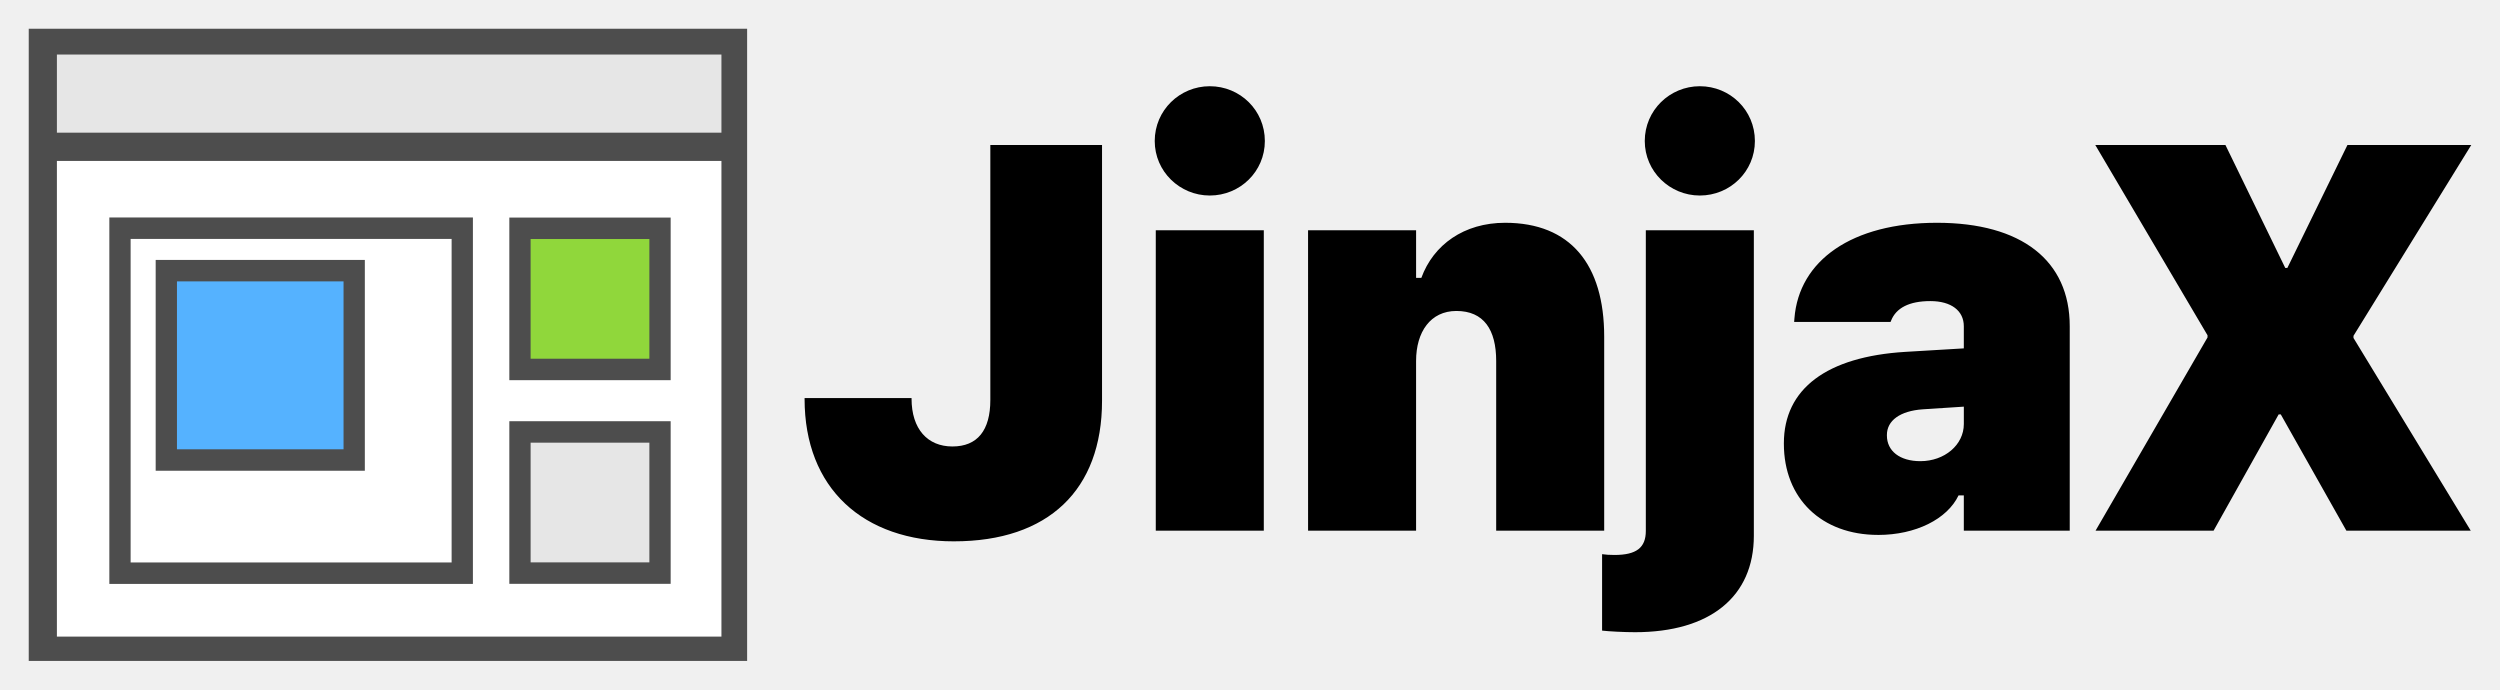
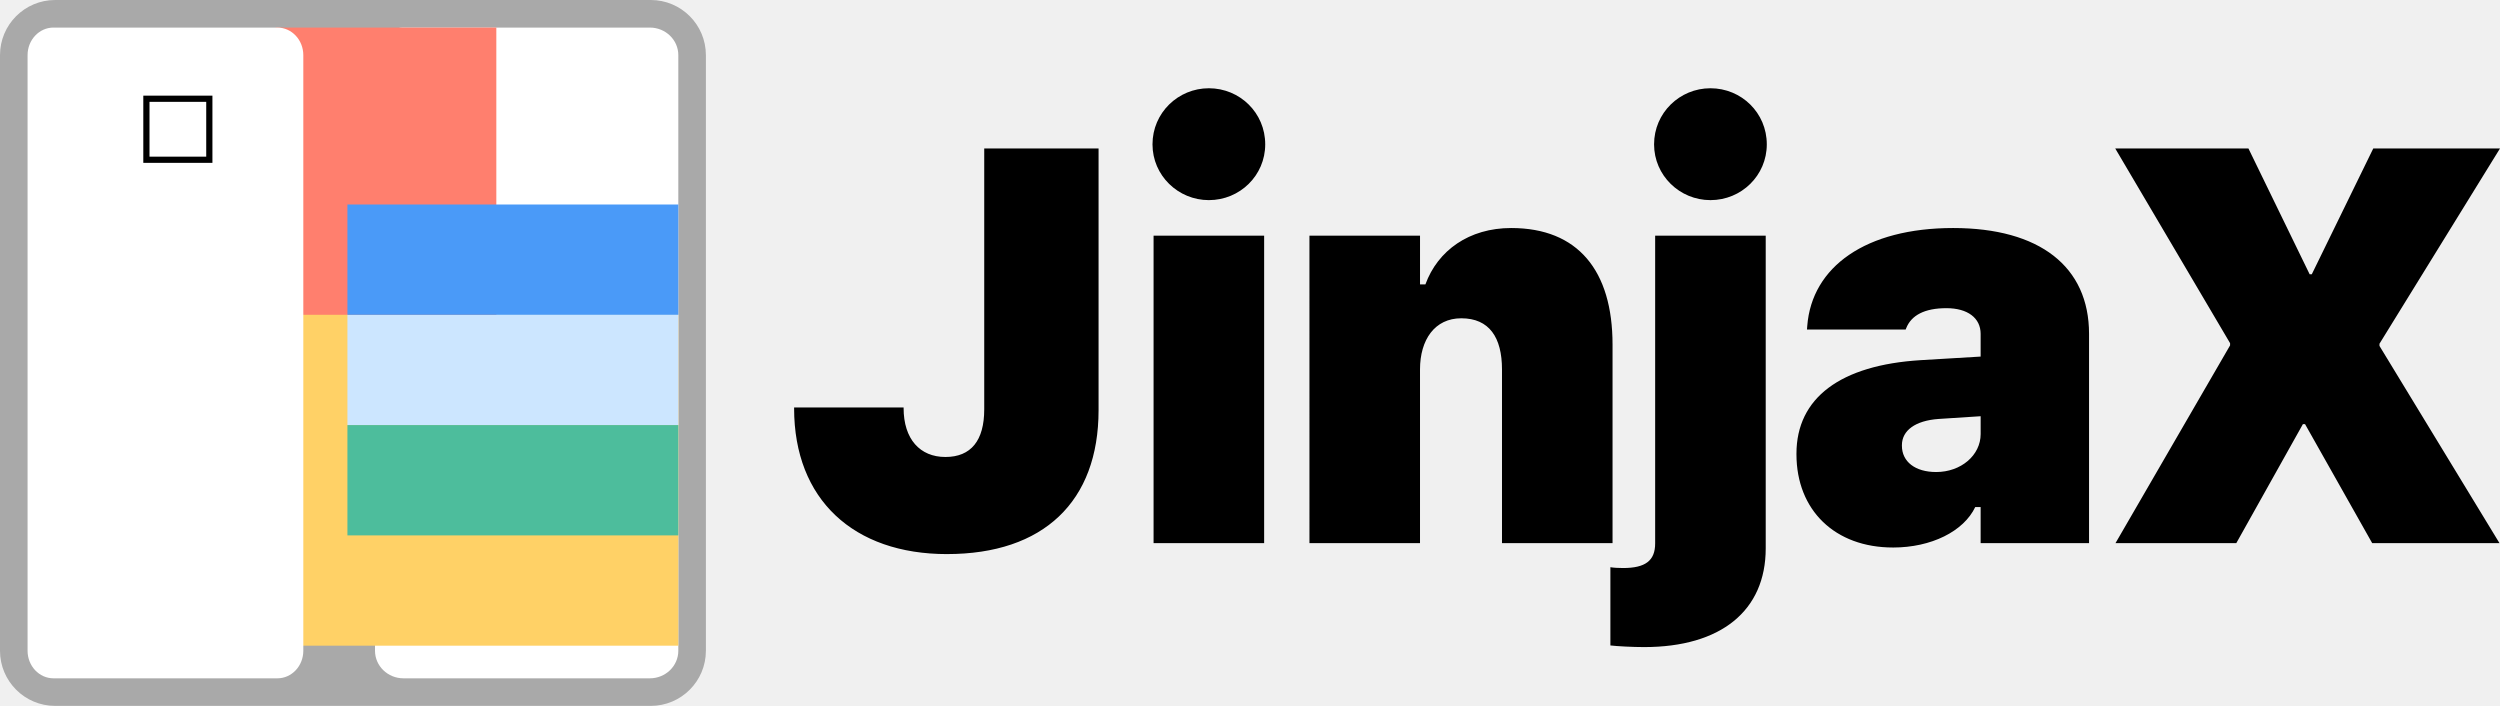
- <svg xmlns="http://www.w3.org/2000/svg" width="87mm" height="24mm" viewBox="0 0 87 24">
-   <g transform="matrix(.46943 0 0 .47617 -461.947 -45.454)">
-     <path d="M1054.78 135.02c6.991 0 10.976-3.75 10.976-10.273v-18.691h-8.281v18.632c0 2.227-.957 3.399-2.813 3.399-1.836 0-3.027-1.27-3.027-3.496v-.04h-7.93v.06c0 6.523 4.316 10.41 11.074 10.41zm18.964-25.273c2.246 0 4.082-1.758 4.082-3.984 0-2.247-1.836-4.004-4.082-4.004-2.226 0-4.082 1.757-4.082 4.004 0 2.226 1.856 3.984 4.082 3.984zm-4.004 24.492h8.008v-21.953h-8.008zm11.29.001h8.007v-12.403c0-2.13 1.074-3.653 2.988-3.653 2.032 0 2.95 1.368 2.95 3.653v12.402h8.007v-14.18c0-5.273-2.5-8.32-7.343-8.32-3.047 0-5.313 1.602-6.211 4.024h-.39v-3.477h-8.009zm29.042-24.493c2.246 0 4.082-1.758 4.082-3.984 0-2.247-1.836-4.004-4.082-4.004-2.226 0-4.082 1.757-4.082 4.004 0 2.226 1.856 3.984 4.082 3.984zm-4.804 31.914c5.566 0 8.808-2.598 8.808-7.05v-22.325h-8.008v21.973c0 1.23-.703 1.757-2.324 1.757-.332 0-.683-.019-.918-.058v5.586c.469.058 1.64.117 2.442.117zm18.027-7.109c2.773 0 5.117-1.153 5.957-2.891h.39v2.578h7.852v-14.941c0-4.805-3.574-7.559-9.844-7.559-6.308 0-10.234 2.754-10.566 6.992l-.02.254h7.148l.04-.097c.37-.918 1.328-1.426 2.91-1.426 1.543 0 2.48.703 2.48 1.836v1.62l-4.336.255c-5.82.351-9.004 2.695-9.004 6.68v.038c0 4.004 2.793 6.66 6.992 6.66zm.645-7.266v-.04c0-1.054.976-1.757 2.656-1.874l3.047-.195v1.27c0 1.523-1.426 2.714-3.223 2.714-1.523 0-2.48-.742-2.48-1.875zm15.468 6.954h8.75l4.824-8.497h.157l4.863 8.496h9.219l-8.692-14.082v-.156l8.73-13.945h-9.179l-4.453 8.984h-.156l-4.434-8.984h-9.648l8.32 13.906v.156z" aria-label="JinjaX" style="font-weight:900;font-family:&quot;SF Pro Text&quot;;fill:#000;fill-opacity:1;stroke:none;stroke-width:1.447;stroke-miterlimit:4;stroke-dasharray:none;stroke-dashoffset:0;stroke-opacity:1" />
+ <svg xmlns="http://www.w3.org/2000/svg" width="84.999mm" height="24mm" viewBox="0 0 84.999 24" version="1.1" id="svg8">
+   <defs id="defs8" />
+   <g transform="matrix(0.46943,0,0,0.47617,-462.947,-45.454)" id="g1">
+     <path d="m 1054.78,135.02 c 6.991,0 10.976,-3.75 10.976,-10.273 v -18.691 h -8.281 v 18.632 c 0,2.227 -0.957,3.399 -2.813,3.399 -1.836,0 -3.027,-1.27 -3.027,-3.496 v -0.04 h -7.93 v 0.06 c 0,6.523 4.316,10.41 11.074,10.41 z m 18.964,-25.273 c 2.246,0 4.082,-1.758 4.082,-3.984 0,-2.247 -1.836,-4.004 -4.082,-4.004 -2.226,0 -4.082,1.757 -4.082,4.004 0,2.226 1.856,3.984 4.082,3.984 z m -4.004,24.492 h 8.008 v -21.953 h -8.008 z m 11.29,0.001 h 8.007 v -12.403 c 0,-2.13 1.074,-3.653 2.988,-3.653 2.032,0 2.95,1.368 2.95,3.653 v 12.402 h 8.007 v -14.18 c 0,-5.273 -2.5,-8.32 -7.343,-8.32 -3.047,0 -5.313,1.602 -6.211,4.024 h -0.39 v -3.477 h -8.009 z m 29.042,-24.493 c 2.246,0 4.082,-1.758 4.082,-3.984 0,-2.247 -1.836,-4.004 -4.082,-4.004 -2.226,0 -4.082,1.757 -4.082,4.004 0,2.226 1.856,3.984 4.082,3.984 z m -4.804,31.914 c 5.566,0 8.808,-2.598 8.808,-7.05 v -22.325 h -8.008 v 21.973 c 0,1.23 -0.703,1.757 -2.324,1.757 -0.332,0 -0.683,-0.019 -0.918,-0.058 v 5.586 c 0.469,0.058 1.64,0.117 2.442,0.117 z m 18.027,-7.109 c 2.773,0 5.117,-1.153 5.957,-2.891 h 0.39 v 2.578 h 7.852 v -14.941 c 0,-4.805 -3.574,-7.559 -9.844,-7.559 -6.308,0 -10.234,2.754 -10.566,6.992 l -0.02,0.254 h 7.148 l 0.04,-0.097 c 0.37,-0.918 1.328,-1.426 2.91,-1.426 1.543,0 2.48,0.703 2.48,1.836 v 1.62 l -4.336,0.255 c -5.82,0.351 -9.004,2.695 -9.004,6.68 v 0.038 c 0,4.004 2.793,6.66 6.992,6.66 z m 0.645,-7.266 v -0.04 c 0,-1.054 0.976,-1.757 2.656,-1.874 l 3.047,-0.195 v 1.27 c 0,1.523 -1.426,2.714 -3.223,2.714 -1.523,0 -2.48,-0.742 -2.48,-1.875 z m 15.468,6.954 h 8.75 l 4.824,-8.497 h 0.157 l 4.863,8.496 h 9.219 l -8.692,-14.082 v -0.156 l 8.73,-13.945 h -9.179 l -4.453,8.984 h -0.156 l -4.434,-8.984 h -9.648 l 8.32,13.906 v 0.156 z" aria-label="JinjaX" style="font-weight:900;font-family:'SF Pro Text';fill:#000000;fill-opacity:1;stroke:none;stroke-width:1.447;stroke-miterlimit:4;stroke-dasharray:none;stroke-dashoffset:0;stroke-opacity:1" id="path1" />
  </g>
-   <g style="stroke:#4d4d4d;stroke-width:4">
-     <path fill="#fff" stroke="none" d="M1.74 1.616h23.704v20.906H1.741Z" />
-     <path fill="#e6e6e6" stroke="none" d="M1.74 1.616h23.704v2.986H1.741Z" />
-     <path fill="#4d4d4d" stroke="none" d="M1 23c.003-7.61 0-15.455 0-22h25v22m-.894-.846V5.601H1.98v16.553m23.126-18.9V1.897H1.98v2.718h23.126z" />
-     <path fill="#90d73b" d="M92.311 45.905h26.316v26.316H92.311Z" transform="matrix(.18519 0 0 .18666 1 -.624)" />
-     <path fill="#fff" d="M17.147 45.887h64.319v64.319H17.147Z" transform="matrix(.18519 0 0 .18666 1 -.624)" />
-     <path fill="#55b2ff" d="M25.854 53.803h35.304v35.304H25.854Z" transform="matrix(.18519 0 0 .18666 1 -.624)" />
-     <path fill="#e6e6e6" d="M92.311 83.873h26.316v26.316H92.311Z" transform="matrix(.18519 0 0 .18666 1 -.624)" />
+   <g id="g2" transform="scale(0.09375)">
+     <rect width="256" height="256" fill="#a9a9a9" opacity="0.8" x="0" y="0" id="rect1" ry="20" style="opacity:1;stroke-width:0.721" rx="20" />
+     <rect x="136" y="10" width="110" height="236" rx="10.329" ry="10" fill="#ffffff" id="rect12" style="stroke-width:0.761" />
+     <rect x="100" y="10" width="80" height="110" fill="#ff7f6e" rx="0" ry="0" id="rect11" style="stroke-width:0.742" />
+     <rect x="36" y="114.166" width="210" height="120" fill="#ffd166" rx="0" ry="0" id="rect13" style="stroke-width:1.528" />
+     <rect x="126" y="114.166" width="120" height="40" fill="#cce6ff" rx="0" ry="0" id="rect16" style="stroke-width:0.8" />
+     <rect x="126" y="154.166" width="120" height="40" fill="#4dbd9c" rx="0" ry="0" id="rect17" style="stroke-width:0.73" />
+     <rect x="126" y="74.166" width="120" height="40" fill="#4a9af8" rx="0" ry="0" id="rect15" style="stroke-width:0.8" />
+     <rect x="10" y="10" width="100" height="236" rx="9.39" ry="10" fill="#ffffff" id="rect12-6" style="stroke-width:0.726" />
+     <rect x="53.094" y="35.812" width="22.821" height="22.125" fill="none" stroke="#000000" stroke-width="2.247" id="rect3" style="fill:#ffffff;fill-opacity:1" />
  </g>
</svg>
